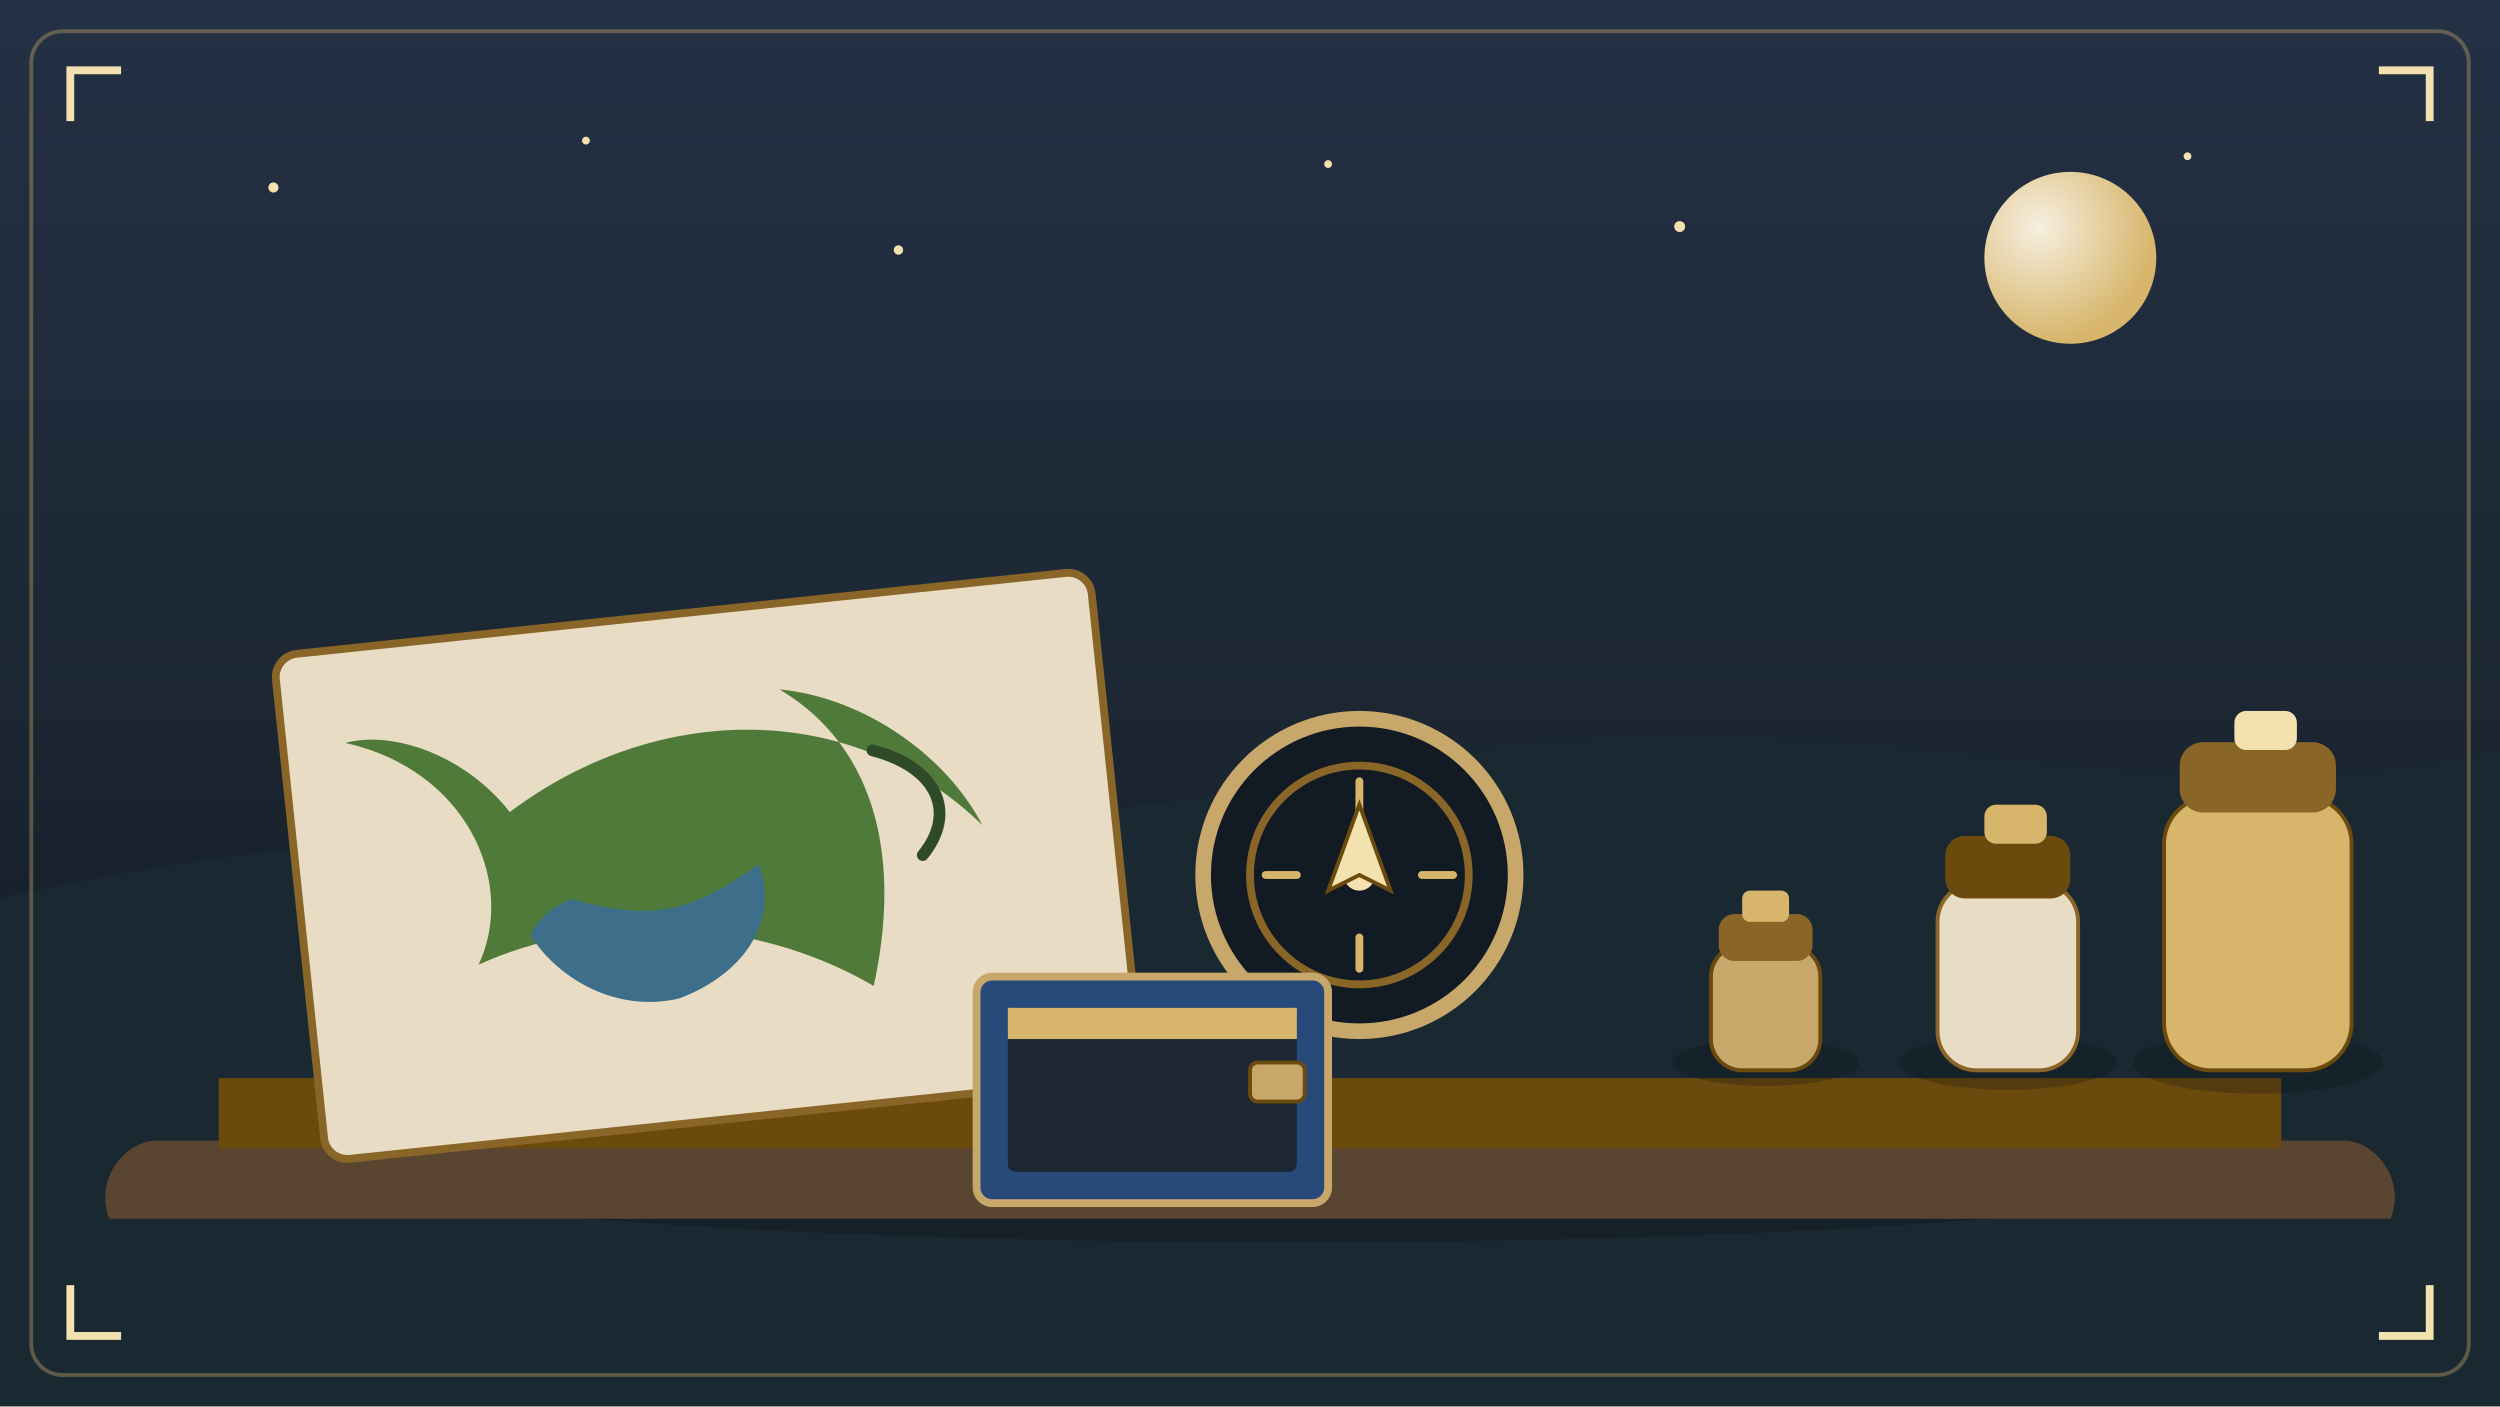
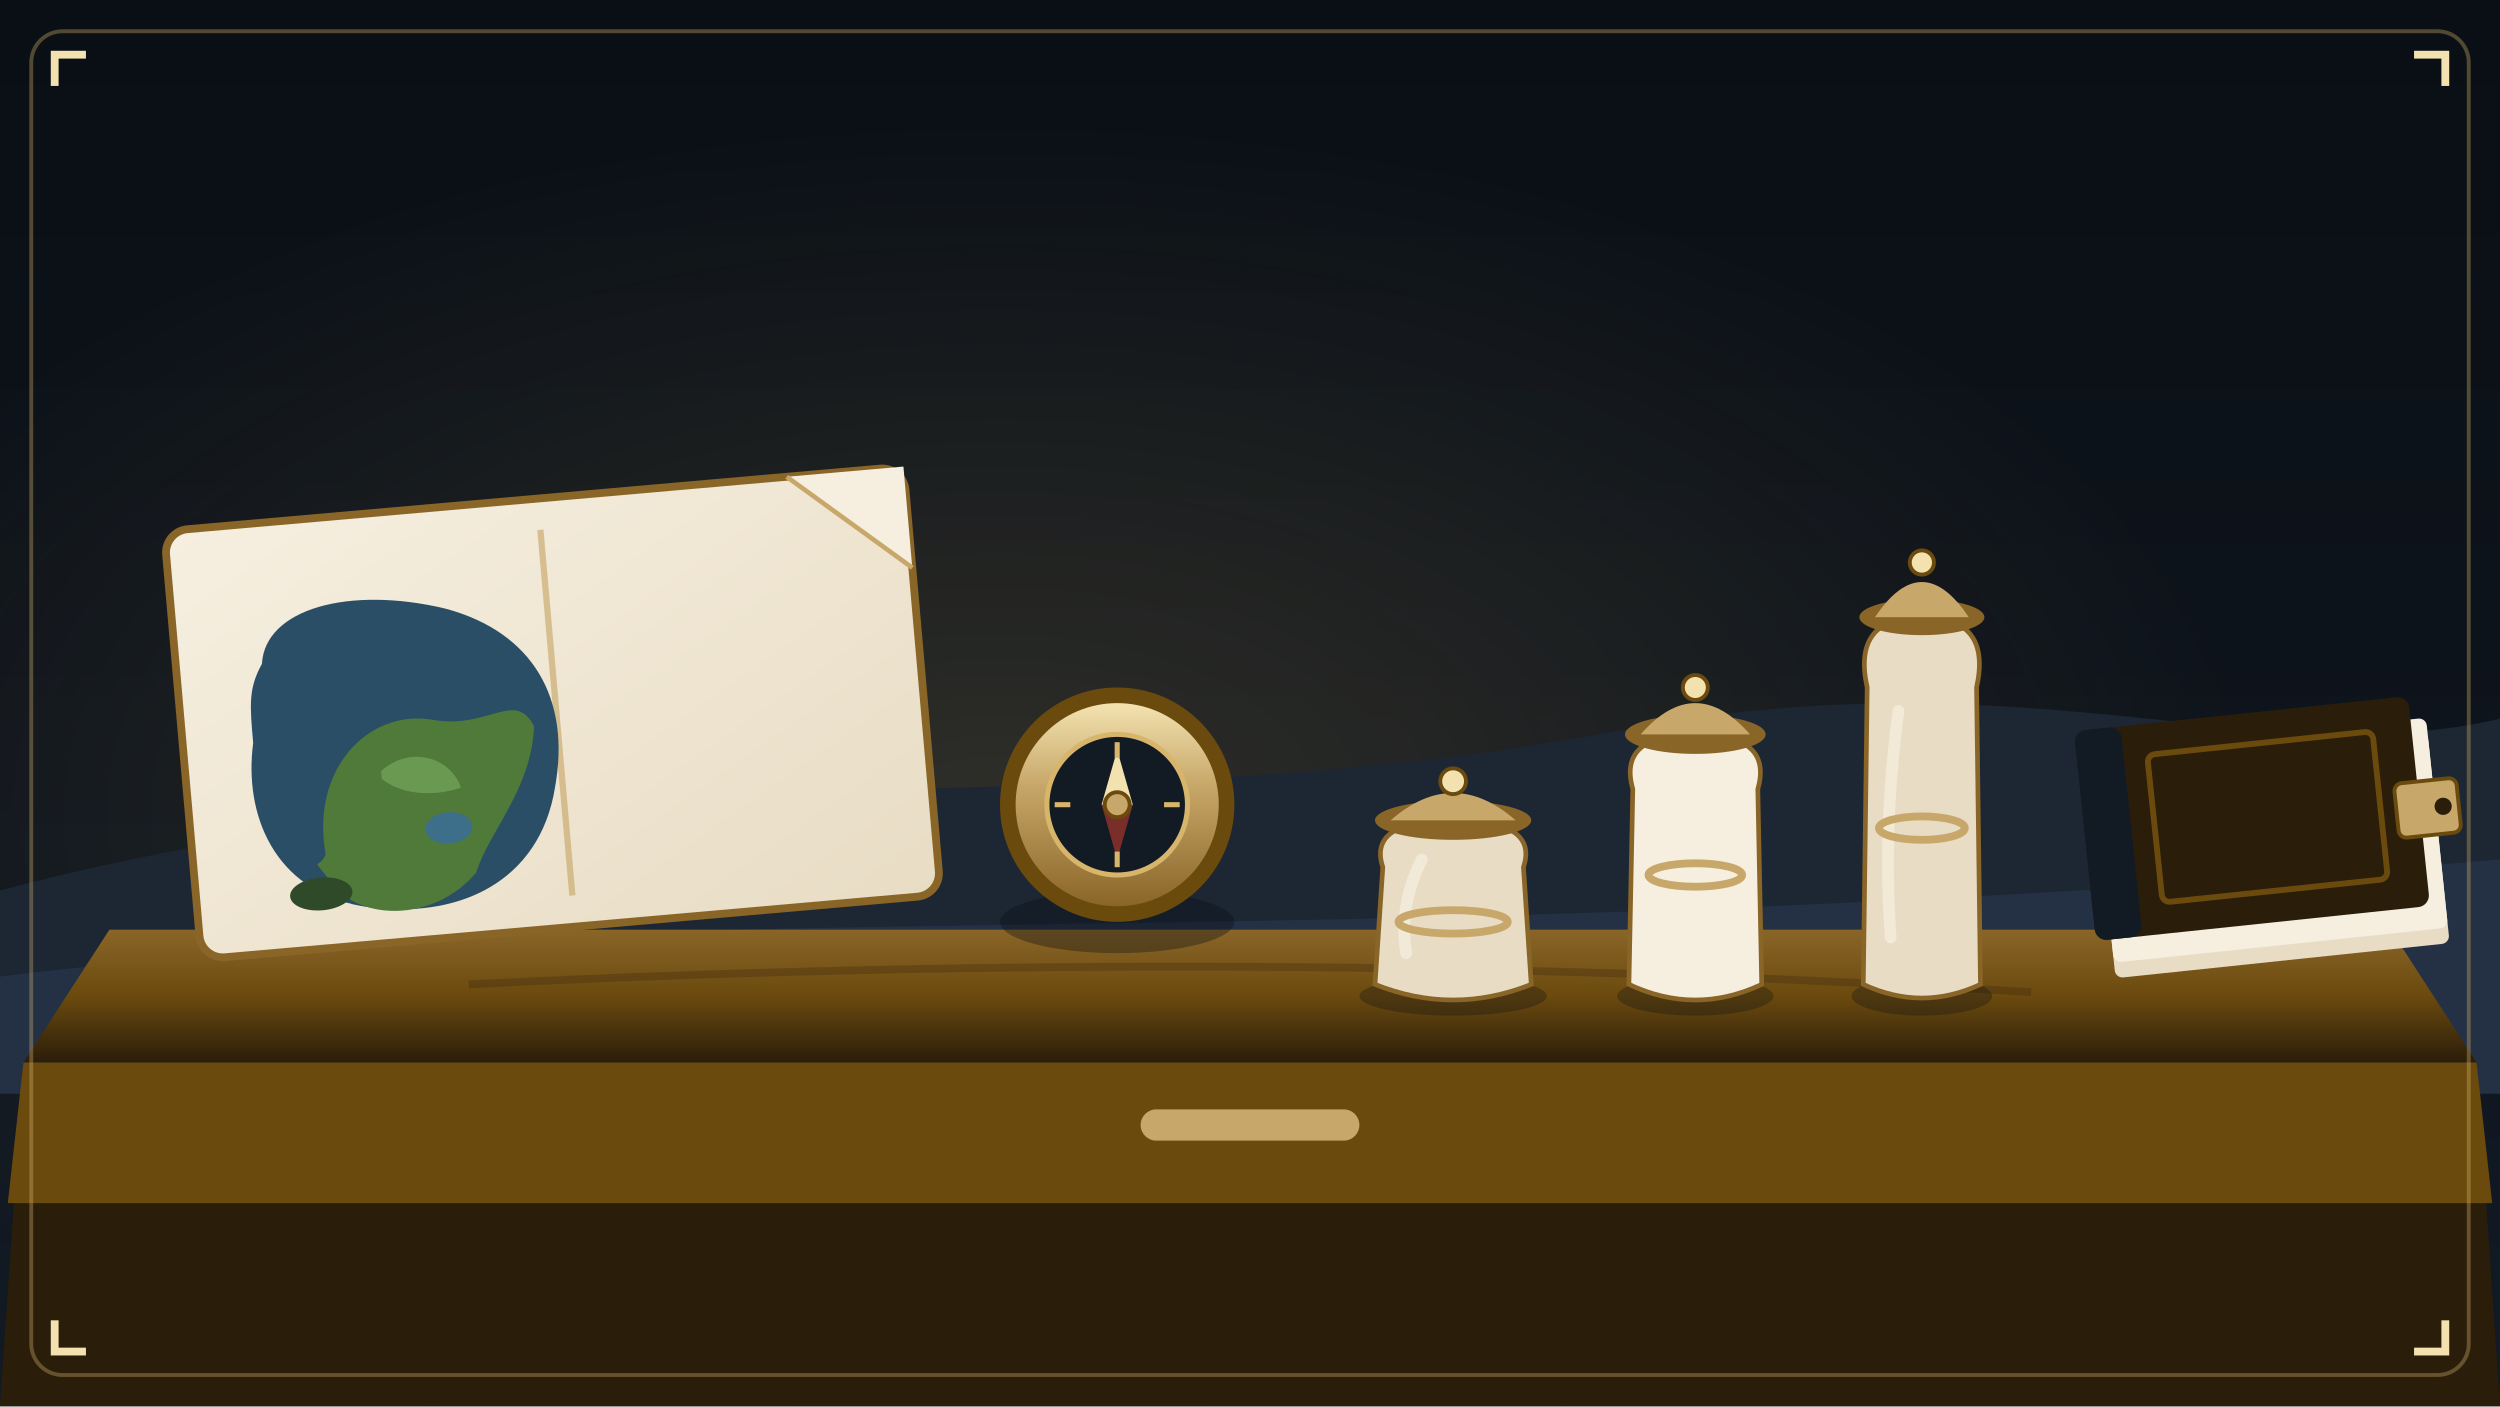
- <svg xmlns="http://www.w3.org/2000/svg" viewBox="0 0 640 360">
+ <svg xmlns="http://www.w3.org/2000/svg" viewBox="0 0 640 360" width="640" height="360">
  <defs>
    <linearGradient id="pg-sky" x1="0" y1="0" x2="0" y2="1">
-       <stop offset="0" stop-color="#243044" />
-       <stop offset=".5" stop-color="#1c2733" />
-       <stop offset="1" stop-color="#0e141c" />
+       <stop offset="0" stop-color="#0a0f15" />
+       <stop offset="0.55" stop-color="#0e141c" />
+       <stop offset="1" stop-color="#121a24" />
    </linearGradient>
-     <radialGradient id="pg-moon" cx="32%" cy="32%" r="68%">
+     <linearGradient id="pg-wood" x1="0" y1="0" x2="0" y2="1">
+       <stop offset="0" stop-color="#8a6528" />
+       <stop offset="0.5" stop-color="#6b4a0e" />
+       <stop offset="1" stop-color="#2a1d0a" />
+     </linearGradient>
+     <linearGradient id="pg-brass" x1="0" y1="0" x2="0" y2="1">
+       <stop offset="0" stop-color="#f3e2b0" />
+       <stop offset="0.4" stop-color="#c8a86a" />
+       <stop offset="1" stop-color="#8a6528" />
+     </linearGradient>
+     <linearGradient id="pg-paper" x1="0" y1="0" x2="1" y2="1">
      <stop offset="0" stop-color="#f6efe0" />
-       <stop offset="1" stop-color="#d7b56a" />
+       <stop offset="1" stop-color="#e8dcc4" />
+     </linearGradient>
+     <radialGradient id="pg-glow" cx="0.4" cy="0.58" r="0.5">
+       <stop offset="0" stop-color="#d7b56a" stop-opacity="0.16" />
+       <stop offset="1" stop-color="#d7b56a" stop-opacity="0" />
    </radialGradient>
  </defs>
  <rect width="640" height="360" fill="url(#pg-sky)" />
-   <g fill="#f3e2b0">
-     <circle cx="70" cy="48" r="1.3" />
-     <circle cx="150" cy="36" r="1" />
-     <circle cx="230" cy="64" r="1.2" />
-     <circle cx="340" cy="42" r="1" />
-     <circle cx="430" cy="58" r="1.4" />
-     <circle cx="560" cy="40" r="1" />
+   <rect width="640" height="360" fill="url(#pg-glow)" />
+   <path d="M0 228 C150 188 280 214 420 186 C520 168 580 198 640 184 L640 260 L0 260 Z" fill="#1c2733" />
+   <path d="M0 250 C180 228 340 246 640 220 L640 280 L0 280 Z" fill="#243044" />
+   <path d="M28 238 H612 L634 272 H6 Z" fill="url(#pg-wood)" />
+   <path d="M120 252 Q320 242 520 254" fill="none" stroke="#2a1d0a" stroke-width="2" opacity="0.25" />
+   <path d="M6 272 H634 L640 360 H0 Z" fill="#2a1d0a" />
+   <path d="M6 272 H634 L638 308 H2 Z" fill="#6b4a0e" />
+   <rect x="292" y="284" width="56" height="8" rx="4" fill="#c8a86a" />
+   <g transform="translate(42 136) rotate(-5)">
+     <rect width="190" height="110" rx="6" fill="url(#pg-paper)" stroke="#8a6528" stroke-width="2" />
+     <path d="M96 8 V102" stroke="#c8a86a" stroke-width="1.6" opacity="0.65" />
+     <path d="M22 36 C24 22 46 18 70 26 C92 34 100 52 94 74 C88 98 66 106 42 100 C20 94 14 74 18 56 C18 46 18 42 22 36 Z" fill="#2a4e66" />
+     <path d="M34 86 C32 64 48 50 64 54 C78 58 86 48 90 58 C88 74 76 84 72 94 C60 106 40 104 34 92 C30 86 32 90 34 86 Z" fill="#4f7a3a" />
+     <path d="M50 66 C58 60 68 64 70 72 C62 74 54 72 50 68 Z" fill="#6a9a52" />
+     <ellipse cx="66" cy="82" rx="6" ry="4" fill="#3d6e8a" />
+     <ellipse cx="32" cy="96" rx="8" ry="4.2" fill="#2f4a28" />
+     <path d="M160 0 L190 0 L190 26 Z" fill="#f6efe0" />
+     <path d="M160 0 L190 26" fill="none" stroke="#c8a86a" stroke-width="1.2" />
  </g>
-   <circle cx="530" cy="66" r="22" fill="url(#pg-moon)" />
-   <path d="M0 230C130 200 220 224 340 198C470 170 540 214 640 192V360H0Z" fill="#1a2832" />
-   <ellipse cx="330" cy="300" rx="240" ry="18" fill="#0a0f15" opacity=".3" />
-   <path d="M40 292h560c8 0 16 10 12 20H28c-4-10 4-20 12-20z" fill="#5a4630" />
-   <path d="M56 276h528v18H56z" fill="#6b4a0e" />
-   <g transform="translate(70 168) rotate(-6)">
-     <rect width="210" height="130" rx="6" fill="#e8dcc4" stroke="#8a6528" stroke-width="2" />
-     <path d="M16 24c30 10 40 40 28 60 30-10 70-6 100 16 10-30 8-60-16-78 20 4 40 20 48 40-30-36-80-40-120-16-10-16-28-24-40-22z" fill="#4f7a3a" />
-     <path d="M70 70c20 8 30 6 48-4 4 16-8 28-24 32-16 2-30-8-36-20 2-4 8-8 12-8z" fill="#3d6e8a" />
-     <path d="M150 40c16 6 20 18 10 28" fill="none" stroke="#2f4a28" stroke-width="3" stroke-linecap="round" />
+   <ellipse cx="286" cy="236" rx="30" ry="8" fill="#0a0f15" opacity="0.35" />
+   <circle cx="286" cy="206" r="30" fill="#6b4a0e" />
+   <circle cx="286" cy="206" r="26" fill="url(#pg-brass)" />
+   <circle cx="286" cy="206" r="18" fill="#121a24" />
+   <circle cx="286" cy="206" r="18" fill="none" stroke="#d7b56a" stroke-width="1.3" />
+   <path d="M286 192 L290 206 L286 210 L282 206 Z" fill="#f3e2b0" />
+   <path d="M286 220 L290 206 L282 206 Z" fill="#7a2e2a" />
+   <circle cx="286" cy="206" r="3.2" fill="#c8a86a" stroke="#6b4a0e" stroke-width="1" />
+   <g fill="none" stroke="#d7b56a" stroke-width="1.3" stroke-linecap="butt">
+     <path d="M286 190 V194" />
+     <path d="M286 218 V222" />
+     <path d="M270 206 H274" />
+     <path d="M298 206 H302" />
  </g>
-   <g transform="translate(300 176)">
-     <circle cx="48" cy="48" r="40" fill="#121a24" stroke="#c8a86a" stroke-width="4" />
-     <circle cx="48" cy="48" r="28" fill="none" stroke="#8a6528" stroke-width="2" />
-     <circle cx="48" cy="48" r="4" fill="#f3e2b0" />
-     <path d="M48 24v8M48 64v8M24 48h8M64 48h8" stroke="#d7b56a" stroke-width="2" stroke-linecap="round" />
-     <path d="M48 30l8 22-8-4-8 4z" fill="#f3e2b0" stroke="#6b4a0e" stroke-width="1" />
+   <g transform="translate(372 252)">
+     <ellipse cx="0" cy="3" rx="24" ry="5" fill="#0a0f15" opacity="0.3" />
+     <path d="M-20 0 L-18 -30 Q-22 -42 0 -42 Q22 -42 18 -30 L20 0 Q0 8 -20 0 Z" fill="#e8dcc4" stroke="#8a6528" stroke-width="1.2" />
+     <path d="M-12 -8 Q-14 -20 -8 -32" fill="none" stroke="#f6efe0" stroke-width="3" stroke-linecap="round" opacity="0.75" />
+     <ellipse cx="0" cy="-16" rx="14" ry="3" fill="none" stroke="#c8a86a" stroke-width="2" />
+     <ellipse cx="0" cy="-42" rx="20" ry="5" fill="#8a6528" />
+     <path d="M-16 -42 Q0 -56 16 -42 Z" fill="#c8a86a" />
+     <circle cx="0" cy="-52" r="3.3" fill="#f3e2b0" stroke="#6b4a0e" stroke-width="1" />
  </g>
-   <g>
-     <g transform="translate(430 214)">
-       <ellipse cx="22" cy="58" rx="24" ry="6" fill="#0a0f15" opacity=".25" />
-       <rect x="8" y="28" width="28" height="32" rx="8" fill="#c8a86a" stroke="#6b4a0e" />
-       <rect x="10" y="20" width="24" height="12" rx="4" fill="#8a6528" />
-       <rect x="16" y="14" width="12" height="8" rx="2" fill="#d7b56a" />
-     </g>
-     <g transform="translate(488 196)">
-       <ellipse cx="26" cy="76" rx="28" ry="7" fill="#0a0f15" opacity=".25" />
-       <rect x="8" y="30" width="36" height="48" rx="10" fill="#e8dcc4" stroke="#8a6528" />
-       <rect x="10" y="18" width="32" height="16" rx="5" fill="#6b4a0e" />
-       <rect x="20" y="10" width="16" height="10" rx="3" fill="#d7b56a" />
-     </g>
-     <g transform="translate(548 176)">
-       <ellipse cx="30" cy="96" rx="32" ry="8" fill="#0a0f15" opacity=".25" />
-       <rect x="6" y="28" width="48" height="70" rx="12" fill="#d7b56a" stroke="#6b4a0e" />
-       <rect x="10" y="14" width="40" height="18" rx="6" fill="#8a6528" />
-       <rect x="24" y="6" width="16" height="10" rx="3" fill="#f3e2b0" />
-     </g>
+   <g transform="translate(434 252)">
+     <ellipse cx="0" cy="3" rx="20" ry="5" fill="#0a0f15" opacity="0.3" />
+     <path d="M-17 0 L-16 -50 Q-20 -64 0 -64 Q20 -64 16 -50 L17 0 Q0 8 -17 0 Z" fill="#f6efe0" stroke="#8a6528" stroke-width="1.2" />
+     <path d="M-10 -10 Q-12 -30 -7 -50" fill="none" stroke="#f6efe0" stroke-width="3" stroke-linecap="round" opacity="0.55" />
+     <ellipse cx="0" cy="-28" rx="12" ry="3" fill="none" stroke="#c8a86a" stroke-width="2" />
+     <ellipse cx="0" cy="-64" rx="18" ry="5" fill="#8a6528" />
+     <path d="M-14 -64 Q0 -80 14 -64 Z" fill="#c8a86a" />
+     <circle cx="0" cy="-76" r="3.2" fill="#f3e2b0" stroke="#6b4a0e" stroke-width="1" />
  </g>
-   <g transform="translate(250 250)">
-     <rect width="90" height="58" rx="4" fill="#274a7a" stroke="#c8a86a" stroke-width="2" />
-     <rect x="8" y="8" width="74" height="42" rx="2" fill="#1c2733" />
-     <path d="M8 8h74v8H8z" fill="#d7b56a" />
-     <rect x="70" y="22" width="14" height="10" rx="2" fill="#c8a86a" stroke="#6b4a0e" />
+   <g transform="translate(492 252)">
+     <ellipse cx="0" cy="3" rx="18" ry="5" fill="#0a0f15" opacity="0.3" />
+     <path d="M-15 0 L-14 -76 Q-18 -94 0 -94 Q18 -94 14 -76 L15 0 Q0 7 -15 0 Z" fill="#e8dcc4" stroke="#8a6528" stroke-width="1.2" />
+     <path d="M-8 -12 Q-10 -40 -6 -70" fill="none" stroke="#f6efe0" stroke-width="3" stroke-linecap="round" opacity="0.7" />
+     <ellipse cx="0" cy="-40" rx="11" ry="3" fill="none" stroke="#c8a86a" stroke-width="2" />
+     <ellipse cx="0" cy="-94" rx="16" ry="4.6" fill="#8a6528" />
+     <path d="M-12 -94 Q0 -112 12 -94 Z" fill="#c8a86a" />
+     <circle cx="0" cy="-108" r="3.1" fill="#f3e2b0" stroke="#6b4a0e" stroke-width="1" />
  </g>
-   <rect x="8" y="8" width="624" height="344" rx="8" fill="none" stroke="#d7b56a" stroke-opacity=".35" />
-   <g stroke="#f3e2b0" stroke-width="2" fill="none" stroke-linecap="square">
-     <path d="M18 30V18H30" />
-     <path d="M610 18H622V30" />
-     <path d="M18 330V342H30" />
-     <path d="M610 342H622V330" />
+   <g transform="translate(582 214) rotate(-6)">
+     <rect x="-44" y="-22" width="86" height="54" rx="2" fill="#e8dcc4" />
+     <rect x="-44" y="-26" width="86" height="54" rx="2" fill="#f6efe0" />
+     <rect x="-48" y="-32" width="86" height="54" rx="3" fill="#2a1d0a" />
+     <rect x="-48" y="-32" width="12" height="54" rx="3" fill="#121a24" />
+     <rect x="-30" y="-24" width="58" height="38" rx="2" fill="none" stroke="#6b4a0e" stroke-width="1.5" />
+     <rect x="32" y="-10" width="16" height="14" rx="2" fill="#c8a86a" stroke="#6b4a0e" stroke-width="1" />
+     <circle cx="44" cy="-3" r="2.2" fill="#2a1d0a" />
+   </g>
+   <rect x="8" y="8" width="624" height="344" rx="8" fill="none" stroke="#d7b56a" stroke-width="1" opacity="0.35" />
+   <g fill="none" stroke="#f3e2b0" stroke-width="2" stroke-linecap="butt" stroke-linejoin="miter">
+     <path d="M14 22 V14 H22" />
+     <path d="M618 14 H626 V22" />
+     <path d="M22 346 H14 V338" />
+     <path d="M618 346 H626 V338" />
  </g>
</svg>
